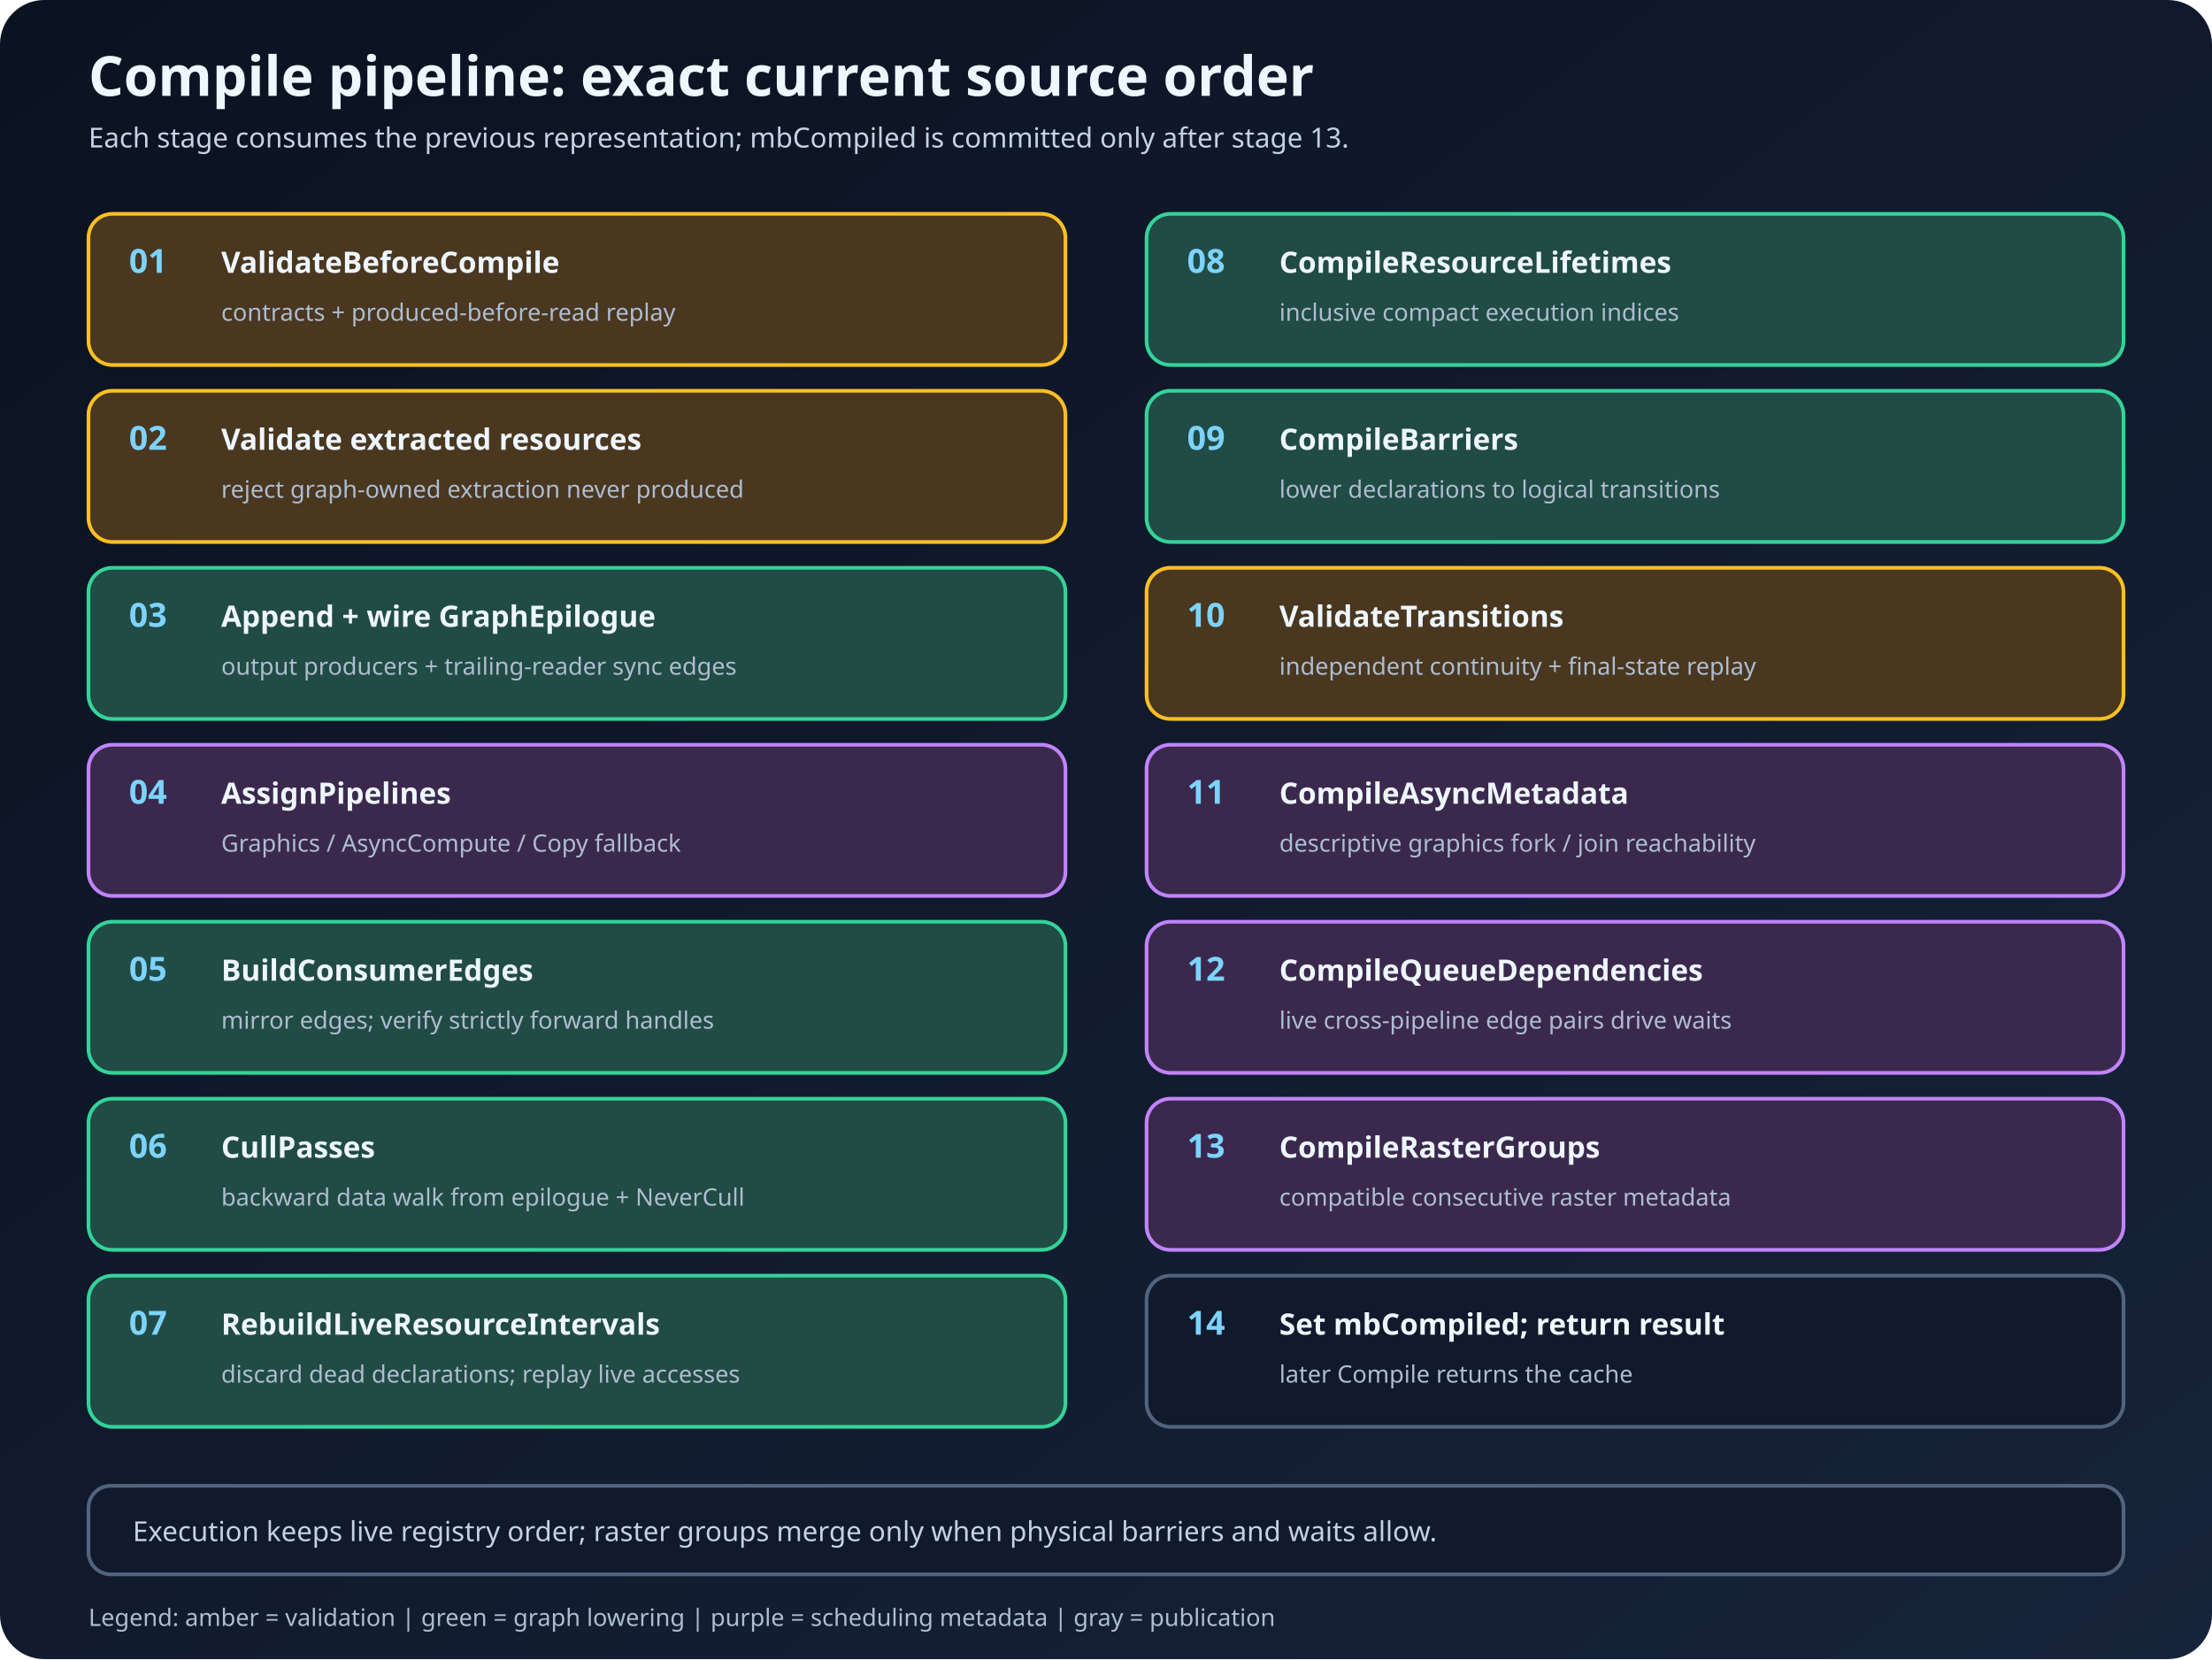
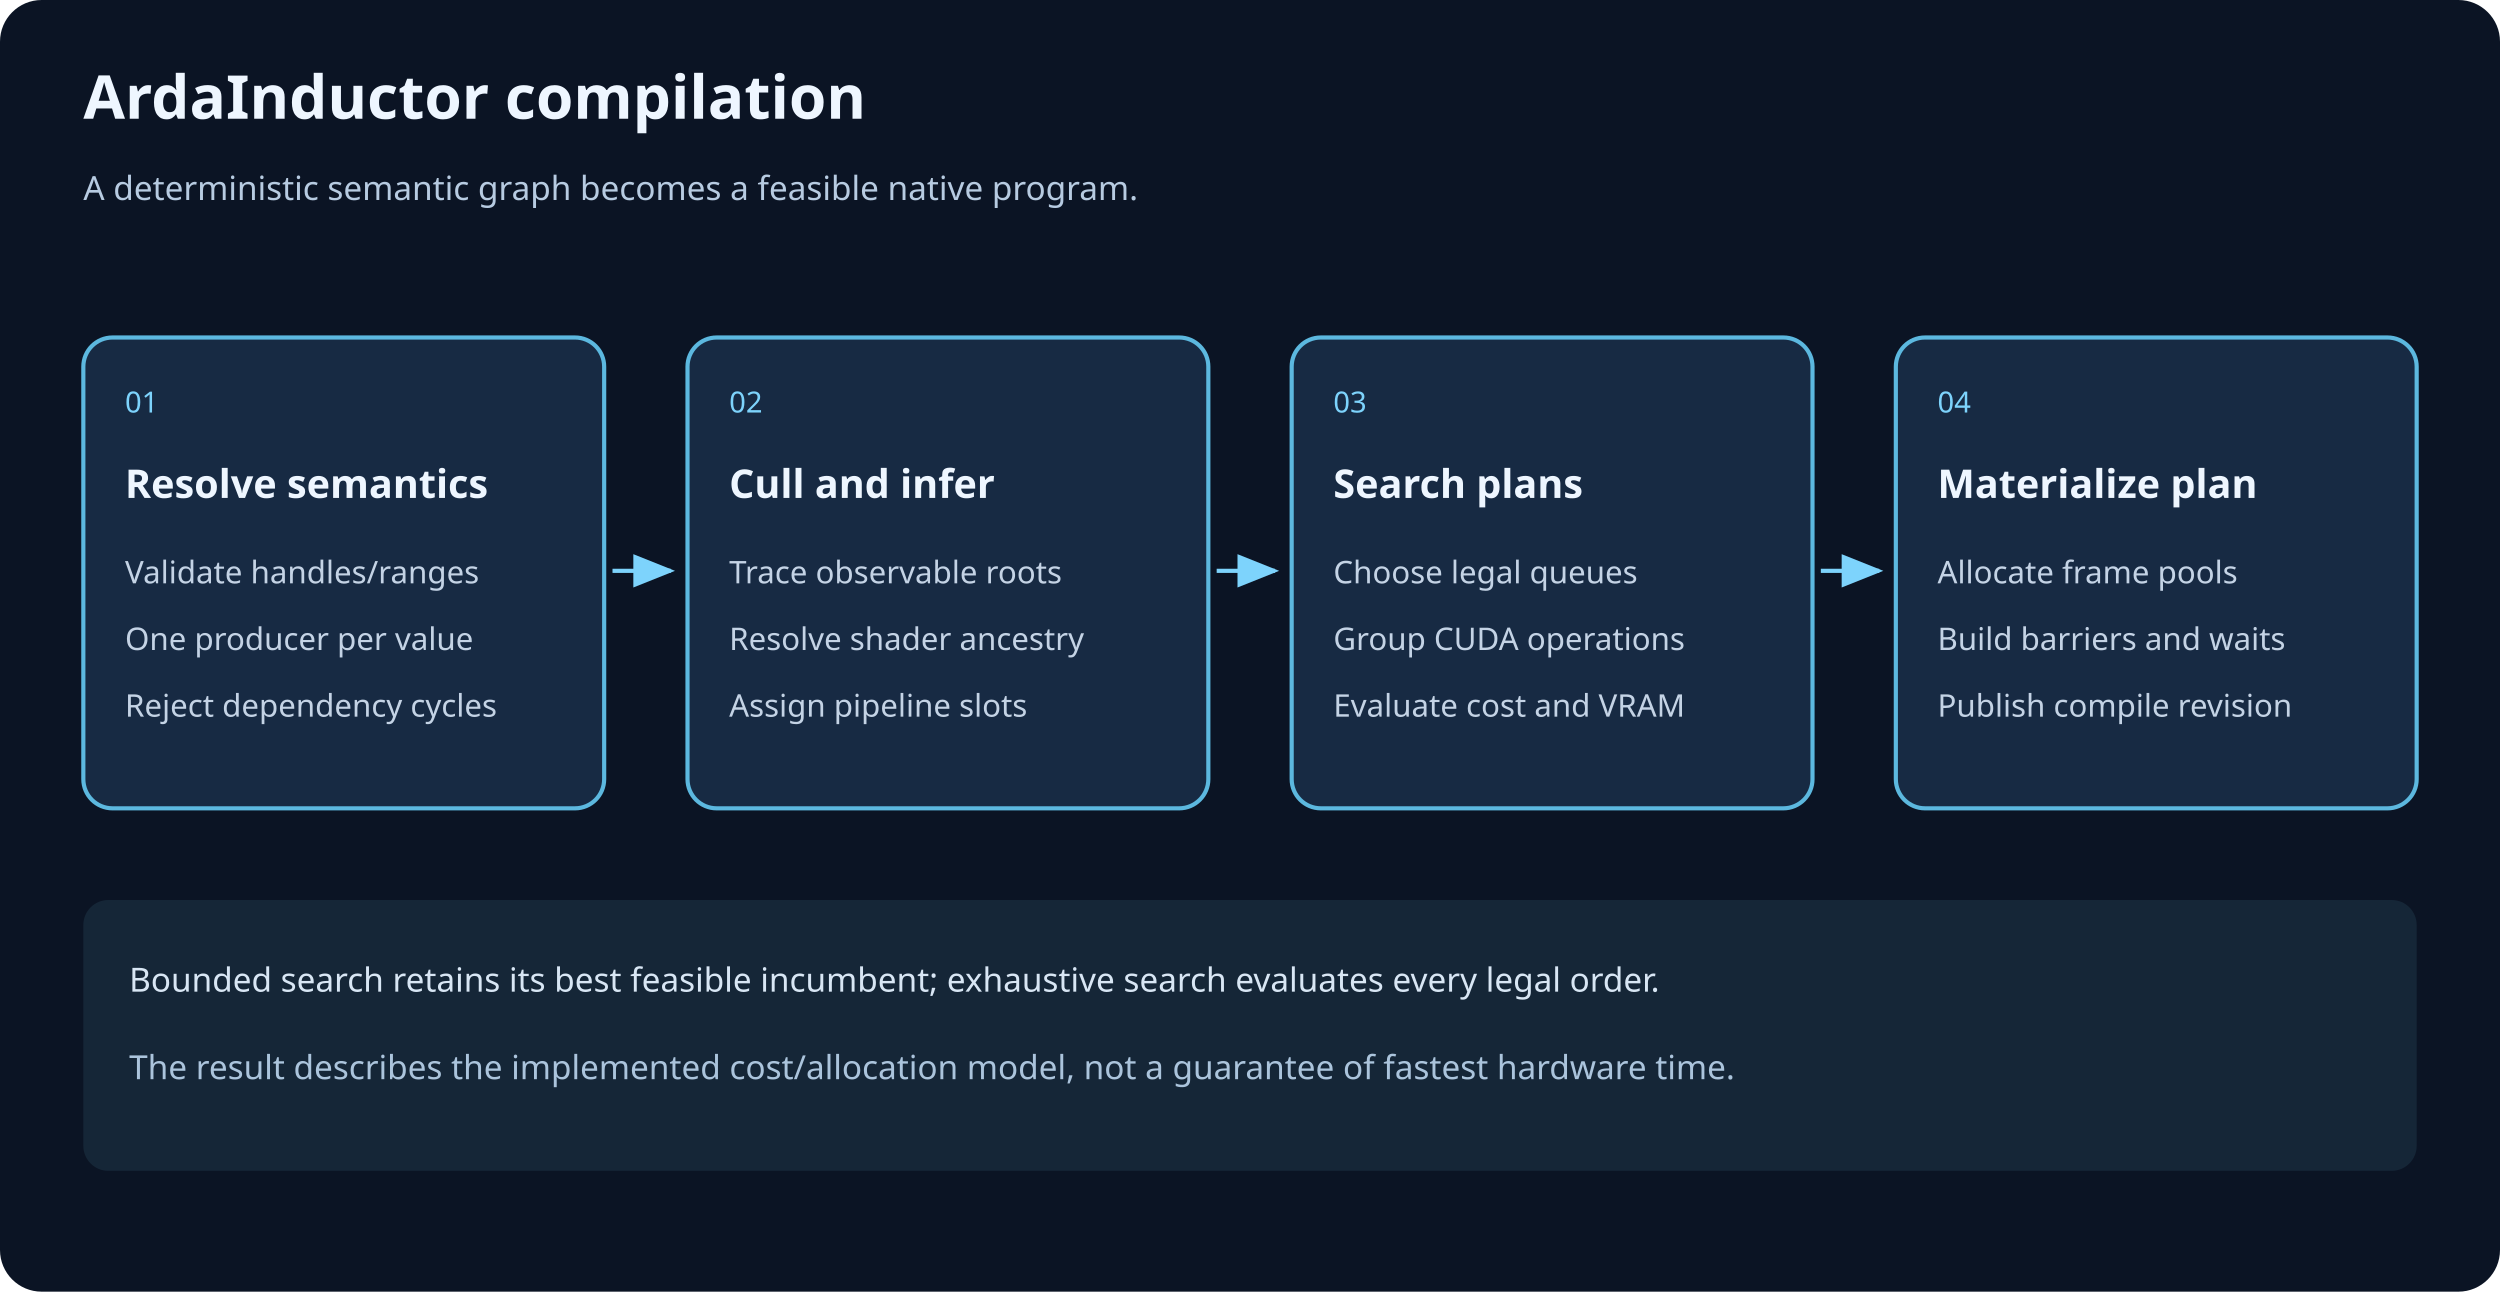
- <svg xmlns="http://www.w3.org/2000/svg" width="1200" height="900" viewBox="0 0 1200 900" role="img" aria-labelledby="title desc">
+ <svg xmlns="http://www.w3.org/2000/svg" width="1200" height="620" viewBox="0 0 1200 620" role="img" aria-labelledby="title desc">
  <defs>
-     <linearGradient id="bg" x2="1" y2="1">
-       <stop stop-color="#0b1220" />
-       <stop offset="1" stop-color="#17233a" />
-     </linearGradient>
-     <style>.stage{fill:#101a2c;stroke:#52647d}.check{fill:#493720;stroke:#fbbf24}.graph{fill:#214b45;stroke:#34d399}.meta{fill:#3a294d;stroke:#c084fc}.stage,.check,.graph,.meta{stroke-width:2}.h1{font:700 30px system-ui,sans-serif;fill:#eef6ff}.num{font:700 18px system-ui,sans-serif;fill:#7dd3fc}.name{font:700 16px system-ui,sans-serif;fill:#eef6ff}.s{font:13px system-ui,sans-serif;fill:#aebdd0}.t{font:15px system-ui,sans-serif;fill:#c5d2e3}</style>
+     <marker id="arrow" markerWidth="10" markerHeight="8" refX="9" refY="4" orient="auto">
+       <path d="M0 0L10 4L0 8Z" fill="#7dd3fc" />
+     </marker>
  </defs>
-   <rect width="1200" height="900" rx="24" fill="url(#bg)" />
-   <text x="48" y="52" class="h1">Compile pipeline: exact current source order</text>
-   <text x="48" y="80" class="t">Each stage consumes the previous representation; mbCompiled is committed only after stage 13.</text>
-   <g transform="translate(48 116)">
-     <rect width="530" height="82" rx="13" class="check" />
-     <text x="22" y="32" class="num">01</text>
-     <text x="72" y="32" class="name">ValidateBeforeCompile</text>
-     <text x="72" y="58" class="s">contracts + produced-before-read replay</text>
-     <rect y="96" width="530" height="82" rx="13" class="check" />
-     <text x="22" y="128" class="num">02</text>
-     <text x="72" y="128" class="name">Validate extracted resources</text>
-     <text x="72" y="154" class="s">reject graph-owned extraction never produced</text>
-     <rect y="192" width="530" height="82" rx="13" class="graph" />
-     <text x="22" y="224" class="num">03</text>
-     <text x="72" y="224" class="name">Append + wire GraphEpilogue</text>
-     <text x="72" y="250" class="s">output producers + trailing-reader sync edges</text>
-     <rect y="288" width="530" height="82" rx="13" class="meta" />
-     <text x="22" y="320" class="num">04</text>
-     <text x="72" y="320" class="name">AssignPipelines</text>
-     <text x="72" y="346" class="s">Graphics / AsyncCompute / Copy fallback</text>
-     <rect y="384" width="530" height="82" rx="13" class="graph" />
-     <text x="22" y="416" class="num">05</text>
-     <text x="72" y="416" class="name">BuildConsumerEdges</text>
-     <text x="72" y="442" class="s">mirror edges; verify strictly forward handles</text>
-     <rect y="480" width="530" height="82" rx="13" class="graph" />
-     <text x="22" y="512" class="num">06</text>
-     <text x="72" y="512" class="name">CullPasses</text>
-     <text x="72" y="538" class="s">backward data walk from epilogue + NeverCull</text>
-     <rect y="576" width="530" height="82" rx="13" class="graph" />
-     <text x="22" y="608" class="num">07</text>
-     <text x="72" y="608" class="name">RebuildLiveResourceIntervals</text>
-     <text x="72" y="634" class="s">discard dead declarations; replay live accesses</text>
+   <rect width="1200" height="620" rx="20" fill="#0b1424" />
+   <g font-family="system-ui,sans-serif">
+     <text x="40" y="57" fill="#eef6ff" font-size="29" font-weight="700">ArdaInductor compilation</text>
+     <text x="40" y="96" fill="#b7cbe1" font-size="16">A deterministic semantic graph becomes a feasible native program.</text>
+     <rect x="40" y="162" width="250" height="226" rx="14" fill="#172a43" stroke="#5cb8df" stroke-width="2" />
+     <text x="60" y="198" fill="#7dd3fc" font-size="14">01</text>
+     <text x="60" y="239" fill="#eef6ff" font-size="19" font-weight="700">Resolve semantics</text>
+     <text x="60" y="280" fill="#c4d3e5" font-size="15">Validate handles/ranges</text>
+     <text x="60" y="312" fill="#c4d3e5" font-size="15">One producer per value</text>
+     <text x="60" y="344" fill="#c4d3e5" font-size="15">Reject dependency cycles</text>
+     <path d="M294 274H322" stroke="#7dd3fc" stroke-width="2" marker-end="url(#arrow)" />
+     <rect x="330" y="162" width="250" height="226" rx="14" fill="#172a43" stroke="#5cb8df" stroke-width="2" />
+     <text x="350" y="198" fill="#7dd3fc" font-size="14">02</text>
+     <text x="350" y="239" fill="#eef6ff" font-size="19" font-weight="700">Cull and infer</text>
+     <text x="350" y="280" fill="#c4d3e5" font-size="15">Trace observable roots</text>
+     <text x="350" y="312" fill="#c4d3e5" font-size="15">Resolve shader ancestry</text>
+     <text x="350" y="344" fill="#c4d3e5" font-size="15">Assign pipeline slots</text>
+     <path d="M584 274H612" stroke="#7dd3fc" stroke-width="2" marker-end="url(#arrow)" />
+     <rect x="620" y="162" width="250" height="226" rx="14" fill="#172a43" stroke="#5cb8df" stroke-width="2" />
+     <text x="640" y="198" fill="#7dd3fc" font-size="14">03</text>
+     <text x="640" y="239" fill="#eef6ff" font-size="19" font-weight="700">Search plans</text>
+     <text x="640" y="280" fill="#c4d3e5" font-size="15">Choose legal queues</text>
+     <text x="640" y="312" fill="#c4d3e5" font-size="15">Group CUDA operations</text>
+     <text x="640" y="344" fill="#c4d3e5" font-size="15">Evaluate cost and VRAM</text>
+     <path d="M874 274H902" stroke="#7dd3fc" stroke-width="2" marker-end="url(#arrow)" />
+     <rect x="910" y="162" width="250" height="226" rx="14" fill="#172a43" stroke="#5cb8df" stroke-width="2" />
+     <text x="930" y="198" fill="#7dd3fc" font-size="14">04</text>
+     <text x="930" y="239" fill="#eef6ff" font-size="19" font-weight="700">Materialize plan</text>
+     <text x="930" y="280" fill="#c4d3e5" font-size="15">Allocate frame pools</text>
+     <text x="930" y="312" fill="#c4d3e5" font-size="15">Build barriers and waits</text>
+     <text x="930" y="344" fill="#c4d3e5" font-size="15">Publish compile revision</text>
+     <rect x="40" y="432" width="1120" height="130" rx="12" fill="#152637" />
+     <text x="62" y="476" fill="#d8e6f4" font-size="16">Bounded search retains its best feasible incumbent; exhaustive search evaluates every legal order.</text>
+     <text x="62" y="518" fill="#abc4dc" font-size="16">The result describes the implemented cost/allocation model, not a guarantee of fastest hardware time.</text>
  </g>
-   <g transform="translate(622 116)">
-     <rect width="530" height="82" rx="13" class="graph" />
-     <text x="22" y="32" class="num">08</text>
-     <text x="72" y="32" class="name">CompileResourceLifetimes</text>
-     <text x="72" y="58" class="s">inclusive compact execution indices</text>
-     <rect y="96" width="530" height="82" rx="13" class="graph" />
-     <text x="22" y="128" class="num">09</text>
-     <text x="72" y="128" class="name">CompileBarriers</text>
-     <text x="72" y="154" class="s">lower declarations to logical transitions</text>
-     <rect y="192" width="530" height="82" rx="13" class="check" />
-     <text x="22" y="224" class="num">10</text>
-     <text x="72" y="224" class="name">ValidateTransitions</text>
-     <text x="72" y="250" class="s">independent continuity + final-state replay</text>
-     <rect y="288" width="530" height="82" rx="13" class="meta" />
-     <text x="22" y="320" class="num">11</text>
-     <text x="72" y="320" class="name">CompileAsyncMetadata</text>
-     <text x="72" y="346" class="s">descriptive graphics fork / join reachability</text>
-     <rect y="384" width="530" height="82" rx="13" class="meta" />
-     <text x="22" y="416" class="num">12</text>
-     <text x="72" y="416" class="name">CompileQueueDependencies</text>
-     <text x="72" y="442" class="s">live cross-pipeline edge pairs drive waits</text>
-     <rect y="480" width="530" height="82" rx="13" class="meta" />
-     <text x="22" y="512" class="num">13</text>
-     <text x="72" y="512" class="name">CompileRasterGroups</text>
-     <text x="72" y="538" class="s">compatible consecutive raster metadata</text>
-     <rect y="576" width="530" height="82" rx="13" class="stage" />
-     <text x="22" y="608" class="num">14</text>
-     <text x="72" y="608" class="name">Set mbCompiled; return result</text>
-     <text x="72" y="634" class="s">later Compile returns the cache</text>
-   </g>
-   <rect x="48" y="806" width="1104" height="48" rx="12" class="stage" />
-   <text x="72" y="836" class="t">Execution keeps live registry order; raster groups merge only when physical barriers and waits allow.</text>
-   <text x="48" y="882" class="s">Legend: amber = validation | green = graph lowering | purple = scheduling metadata | gray = publication</text>
</svg>
